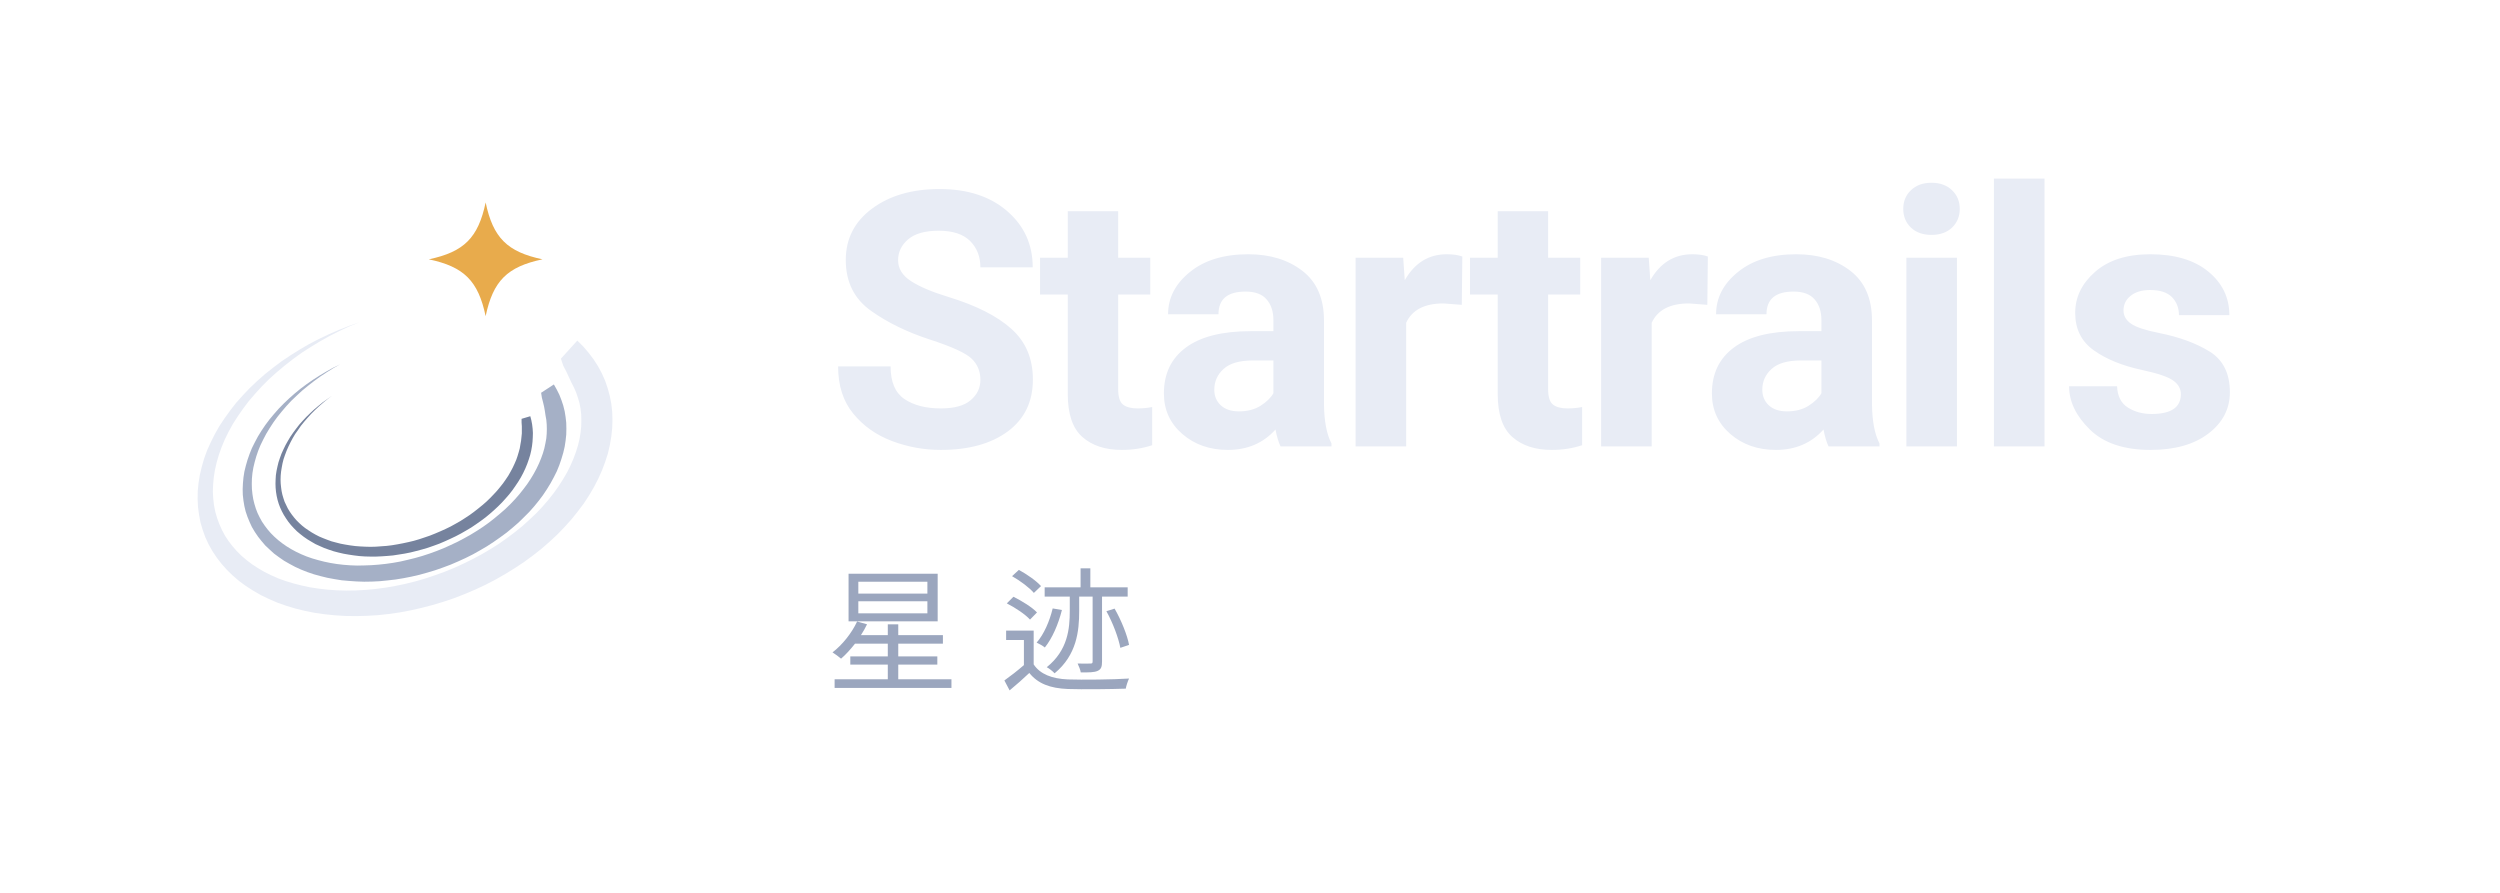
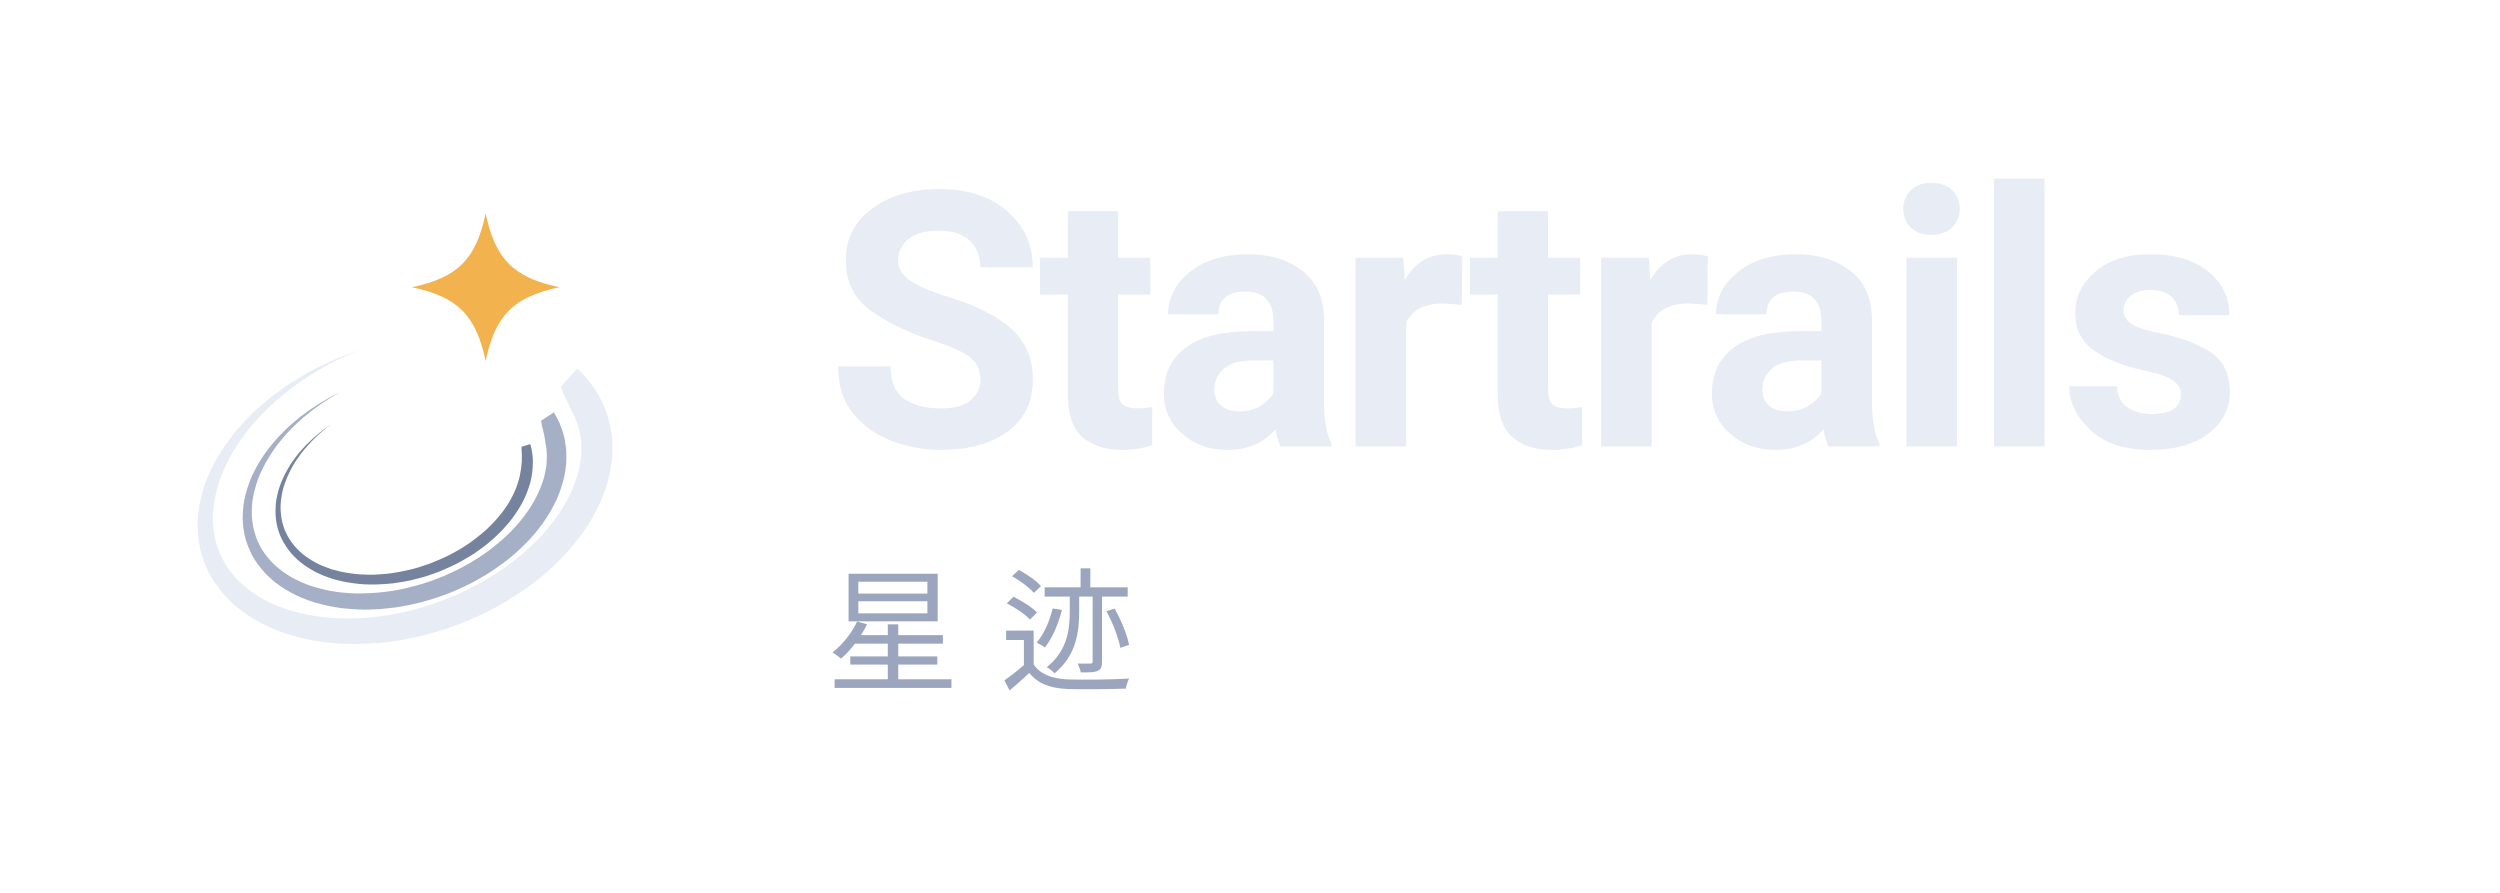
<svg xmlns="http://www.w3.org/2000/svg" viewBox="0 0 224 80" width="224" height="80" role="img" aria-labelledby="st-title st-desc">
  <style>
    .st-a1 { fill: #e8ecf5; }
    .st-a2 { fill: #a5b0c6; }
    .st-a3 { fill: #76839e; }
-     .st-sk { fill: #e8ab4c; }
+     .st-sk { fill: #f2b34f; }
    .st-tx { fill: #e8ecf5; }
    .st-sb { fill: #9ba6be; }
  </style>
-   <g transform="translate(8 12) scale(1.166667)">
+   <g transform="translate(8 14.5) scale(1.166667)">
    <path class="st-a1" d="M37.48 15.87L37.94 16.33L38.35 16.81L38.73 17.31L39.07 17.84L39.36 18.38L39.61 18.94L39.81 19.52L39.97 20.11L40.09 20.72L40.16 21.34L40.18 21.97L40.16 22.60L40.09 23.24L39.98 23.89L39.83 24.54L39.62 25.19L39.38 25.83L39.09 26.48L38.76 27.12L38.39 27.75L37.98 28.38L37.52 28.99L37.04 29.59L36.51 30.18L35.95 30.76L35.36 31.31L34.74 31.85L34.08 32.37L33.40 32.87L32.69 33.34L31.96 33.79L31.21 34.22L30.44 34.62L29.65 34.99L28.85 35.33L28.03 35.65L27.20 35.93L26.36 36.18L25.52 36.40L24.68 36.59L23.83 36.75L22.99 36.87L22.15 36.96L21.31 37.01L20.49 37.03L19.67 37.02L18.87 36.97L18.08 36.89L17.31 36.78L16.56 36.63L15.83 36.45L15.13 36.24L14.45 36.00L13.80 35.72L13.18 35.42L12.59 35.08L12.03 34.72L11.51 34.34L11.02 33.92L10.57 33.48L10.16 33.02L9.79 32.54L9.45 32.03L9.16 31.51L8.91 30.97L8.71 30.41L8.54 29.84L8.43 29.25L8.35 28.66L8.32 28.05L8.33 27.43L8.39 26.81L8.49 26.19L8.64 25.56L8.82 24.93L9.05 24.30L9.33 23.68L9.64 23.06L9.99 22.44L10.39 21.84L10.82 21.24L11.28 20.65L11.79 20.08L12.32 19.52L12.89 18.98L13.49 18.45L14.12 17.95L14.77 17.46L15.46 17.00L16.16 16.56L16.88 16.14L17.63 15.75L18.39 15.39L19.17 15.05L19.96 14.74L20.76 14.46L20.76 14.46L19.97 14.78L19.20 15.14L18.45 15.52L17.72 15.93L17.01 16.36L16.31 16.81L15.65 17.29L15.01 17.79L14.40 18.30L13.81 18.83L13.26 19.38L12.75 19.94L12.26 20.51L11.82 21.09L11.41 21.68L11.03 22.27L10.70 22.87L10.41 23.46L10.16 24.06L9.95 24.65L9.78 25.24L9.65 25.81L9.56 26.38L9.51 26.94L9.49 27.48L9.52 28.01L9.58 28.53L9.68 29.03L9.82 29.51L9.99 29.97L10.19 30.42L10.42 30.85L10.69 31.26L10.99 31.65L11.32 32.03L11.68 32.39L12.08 32.73L12.50 33.05L12.96 33.35L13.44 33.63L13.96 33.89L14.50 34.13L15.08 34.34L15.68 34.52L16.30 34.68L16.95 34.82L17.61 34.92L18.30 35.00L19.01 35.05L19.73 35.07L20.46 35.06L21.21 35.02L21.96 34.95L22.72 34.85L23.48 34.72L24.25 34.56L25.02 34.37L25.78 34.15L26.53 33.90L27.28 33.63L28.02 33.33L28.74 33.00L29.45 32.65L30.14 32.28L30.82 31.88L31.47 31.47L32.09 31.03L32.69 30.58L33.27 30.11L33.81 29.62L34.33 29.13L34.81 28.62L35.25 28.11L35.67 27.58L36.04 27.06L36.38 26.53L36.69 26.00L36.95 25.48L37.18 24.95L37.37 24.44L37.53 23.93L37.65 23.43L37.73 22.94L37.78 22.47L37.79 22.00L37.78 21.55L37.73 21.11L37.65 20.68L37.53 20.27L37.39 19.86L37.22 19.47L37.02 19.08L36.83 18.67L36.63 18.24L36.40 17.80L36.22 17.26Z" />
    <path class="st-a2" d="M35.68 19.24L35.90 19.63L36.10 20.03L36.26 20.44L36.40 20.86L36.51 21.30L36.58 21.74L36.63 22.18L36.64 22.64L36.63 23.10L36.58 23.56L36.51 24.02L36.40 24.49L36.26 24.96L36.10 25.43L35.91 25.90L35.68 26.36L35.43 26.82L35.15 27.28L34.85 27.73L34.52 28.17L34.17 28.60L33.79 29.03L33.38 29.44L32.96 29.85L32.51 30.24L32.05 30.62L31.56 30.98L31.06 31.33L30.54 31.67L30.01 31.98L29.46 32.29L28.90 32.57L28.33 32.83L27.75 33.08L27.16 33.30L26.56 33.51L25.96 33.69L25.35 33.86L24.74 34.00L24.13 34.12L23.52 34.22L22.91 34.29L22.31 34.35L21.71 34.38L21.11 34.39L20.53 34.37L19.95 34.33L19.38 34.28L18.83 34.19L18.29 34.09L17.76 33.96L17.25 33.82L16.75 33.65L16.27 33.46L15.81 33.25L15.38 33.02L14.96 32.78L14.57 32.51L14.19 32.23L13.85 31.92L13.52 31.61L13.23 31.27L12.96 30.93L12.71 30.56L12.49 30.19L12.31 29.80L12.15 29.41L12.01 29.00L11.91 28.58L11.84 28.16L11.79 27.72L11.78 27.28L11.80 26.84L11.84 26.39L11.91 25.94L12.02 25.49L12.15 25.04L12.31 24.58L12.49 24.13L12.71 23.69L12.95 23.24L13.22 22.80L13.51 22.37L13.83 21.94L14.18 21.52L14.54 21.11L14.93 20.71L15.34 20.32L15.77 19.94L16.22 19.57L16.69 19.22L17.18 18.88L17.68 18.56L18.20 18.25L18.72 17.96L19.27 17.69L19.27 17.69L18.74 17.99L18.23 18.31L17.73 18.64L17.25 18.99L16.79 19.35L16.34 19.72L15.92 20.11L15.51 20.50L15.13 20.91L14.78 21.32L14.44 21.74L14.13 22.17L13.85 22.60L13.59 23.03L13.36 23.47L13.15 23.90L12.97 24.34L12.82 24.78L12.70 25.21L12.60 25.63L12.53 26.05L12.49 26.47L12.48 26.88L12.49 27.27L12.53 27.66L12.59 28.04L12.68 28.41L12.79 28.77L12.92 29.11L13.08 29.44L13.26 29.77L13.47 30.08L13.69 30.37L13.94 30.66L14.21 30.93L14.50 31.19L14.82 31.44L15.15 31.67L15.51 31.89L15.88 32.09L16.28 32.28L16.69 32.45L17.12 32.60L17.57 32.73L18.04 32.85L18.52 32.95L19.01 33.03L19.52 33.09L20.04 33.13L20.57 33.15L21.11 33.14L21.66 33.12L22.21 33.08L22.77 33.02L23.33 32.94L23.89 32.84L24.45 32.71L25.02 32.57L25.58 32.41L26.13 32.23L26.68 32.03L27.23 31.81L27.76 31.57L28.29 31.32L28.80 31.05L29.30 30.77L29.79 30.47L30.26 30.16L30.72 29.83L31.15 29.49L31.57 29.14L31.97 28.79L32.35 28.42L32.71 28.04L33.04 27.66L33.35 27.27L33.64 26.88L33.90 26.49L34.14 26.09L34.35 25.70L34.54 25.30L34.70 24.91L34.84 24.52L34.95 24.14L35.03 23.76L35.10 23.38L35.13 23.02L35.14 22.66L35.13 22.31L35.10 21.96L35.04 21.63L34.99 21.29L34.93 20.95L34.85 20.61L34.76 20.26L34.70 19.88Z" />
    <path class="st-a3" d="M33.87 21.68L33.95 21.99L34.01 22.31L34.05 22.64L34.07 22.97L34.06 23.30L34.04 23.64L34.00 23.98L33.94 24.32L33.86 24.66L33.75 25.01L33.63 25.35L33.49 25.69L33.33 26.03L33.15 26.37L32.95 26.70L32.73 27.03L32.50 27.36L32.25 27.68L31.98 27.99L31.70 28.30L31.40 28.60L31.09 28.89L30.76 29.18L30.42 29.46L30.07 29.72L29.70 29.98L29.33 30.23L28.94 30.46L28.54 30.69L28.14 30.90L27.72 31.10L27.30 31.29L26.88 31.47L26.44 31.63L26.01 31.78L25.57 31.91L25.12 32.03L24.68 32.14L24.23 32.23L23.79 32.30L23.34 32.37L22.90 32.41L22.46 32.44L22.02 32.46L21.59 32.46L21.17 32.45L20.74 32.42L20.33 32.37L19.93 32.31L19.53 32.24L19.14 32.15L18.76 32.05L18.40 31.93L18.04 31.80L17.70 31.65L17.37 31.50L17.06 31.32L16.76 31.14L16.47 30.94L16.20 30.73L15.95 30.52L15.71 30.28L15.49 30.04L15.29 29.79L15.11 29.53L14.94 29.26L14.79 28.98L14.66 28.70L14.55 28.41L14.46 28.11L14.39 27.80L14.34 27.49L14.31 27.17L14.30 26.86L14.31 26.53L14.33 26.21L14.38 25.88L14.45 25.55L14.53 25.22L14.64 24.89L14.76 24.56L14.91 24.23L15.07 23.90L15.25 23.58L15.44 23.26L15.66 22.94L15.89 22.63L16.13 22.32L16.40 22.02L16.67 21.73L16.97 21.44L17.27 21.16L17.59 20.89L17.92 20.62L18.27 20.37L18.62 20.12L18.62 20.12L18.28 20.38L17.95 20.65L17.63 20.93L17.32 21.22L17.03 21.51L16.76 21.81L16.50 22.11L16.25 22.42L16.03 22.74L15.81 23.05L15.62 23.37L15.45 23.69L15.29 24.02L15.15 24.34L15.03 24.66L14.92 24.98L14.84 25.30L14.78 25.62L14.73 25.93L14.70 26.24L14.69 26.55L14.70 26.85L14.73 27.14L14.77 27.43L14.83 27.71L14.91 27.98L15.00 28.25L15.12 28.50L15.24 28.75L15.39 29.00L15.55 29.23L15.72 29.45L15.91 29.67L16.12 29.88L16.34 30.08L16.58 30.27L16.83 30.44L17.09 30.61L17.37 30.77L17.66 30.92L17.97 31.05L18.28 31.17L18.61 31.29L18.95 31.38L19.30 31.47L19.67 31.54L20.04 31.60L20.42 31.65L20.80 31.68L21.20 31.70L21.60 31.71L22.00 31.70L22.41 31.67L22.83 31.64L23.24 31.59L23.66 31.52L24.08 31.44L24.50 31.35L24.92 31.25L25.33 31.13L25.75 30.99L26.16 30.85L26.56 30.69L26.96 30.52L27.36 30.34L27.75 30.15L28.13 29.94L28.50 29.73L28.86 29.50L29.21 29.27L29.55 29.02L29.87 28.77L30.19 28.51L30.49 28.25L30.78 27.97L31.05 27.69L31.31 27.41L31.55 27.12L31.78 26.83L31.99 26.53L32.19 26.23L32.36 25.93L32.52 25.63L32.66 25.33L32.79 25.03L32.89 24.74L32.98 24.44L33.06 24.15L33.11 23.85L33.16 23.57L33.19 23.29L33.22 23.00L33.22 22.72L33.22 22.45L33.20 22.17L33.20 21.88Z" />
-     <path class="st-sk" transform="translate(30.44 9.63) scale(0.74)" d="M0 -5.9 C0.77 -2.24 2.24 -0.77 5.9 0 C2.24 0.77 0.77 2.24 0 5.9 C-0.77 2.24 -2.24 0.77 -5.9 0 C-2.24 -0.77 -0.77 -2.24 0 -5.9 Z" />
+     <path class="st-sk" transform="translate(30.44 9.63) scale(0.96)" d="M0 -5.9 C0.77 -2.24 2.24 -0.77 5.9 0 C2.24 0.77 0.77 2.24 0 5.9 C-0.77 2.24 -2.24 0.77 -5.9 0 C-2.24 -0.77 -0.77 -2.24 0 -5.9 Z" />
  </g>
  <text class="st-tx" x="74" y="40" style="font-family: -apple-system, BlinkMacSystemFont, 'Segoe UI', 'PingFang SC', 'Microsoft YaHei', Roboto, Helvetica, Arial, sans-serif; font-size: 32px; font-weight: 650; letter-spacing: -0.02em;">Startrails</text>
  <text class="st-sb" x="74" y="61" style="font-family: 'PingFang SC', 'Microsoft YaHei', -apple-system, BlinkMacSystemFont, 'Segoe UI', sans-serif; font-size: 12px; font-weight: 500; letter-spacing: 0.3em;">星迹</text>
</svg>
